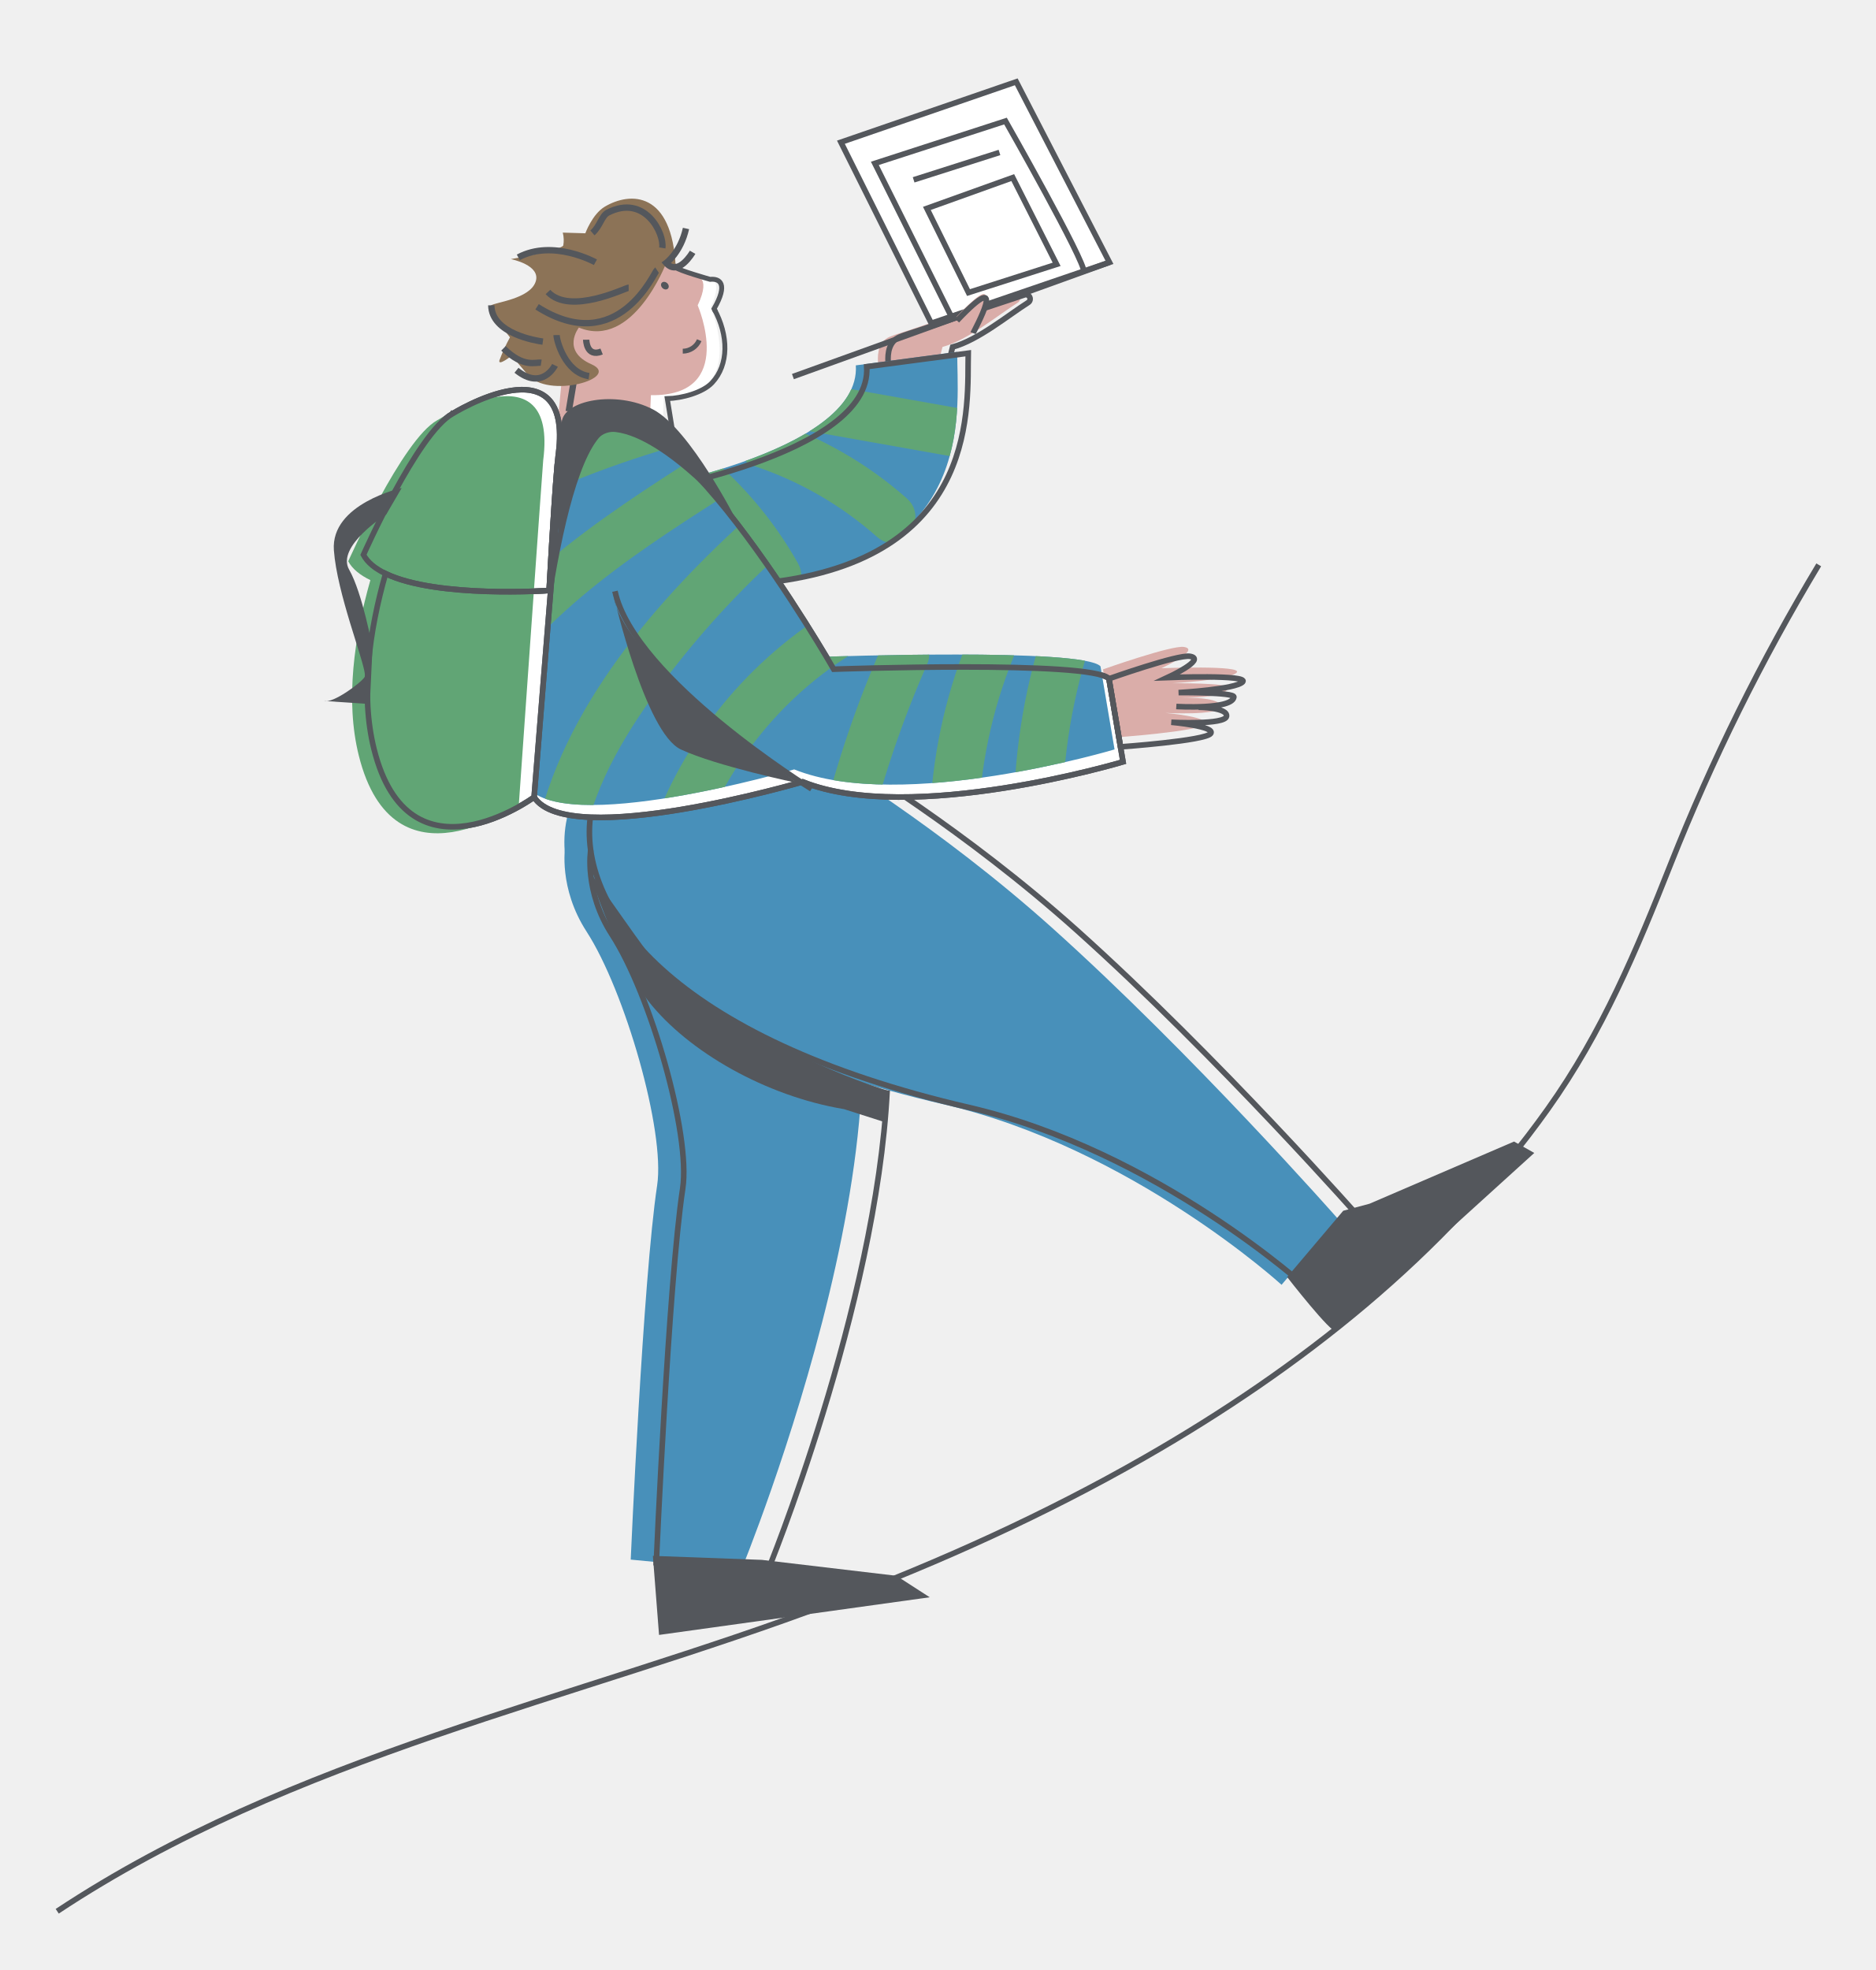
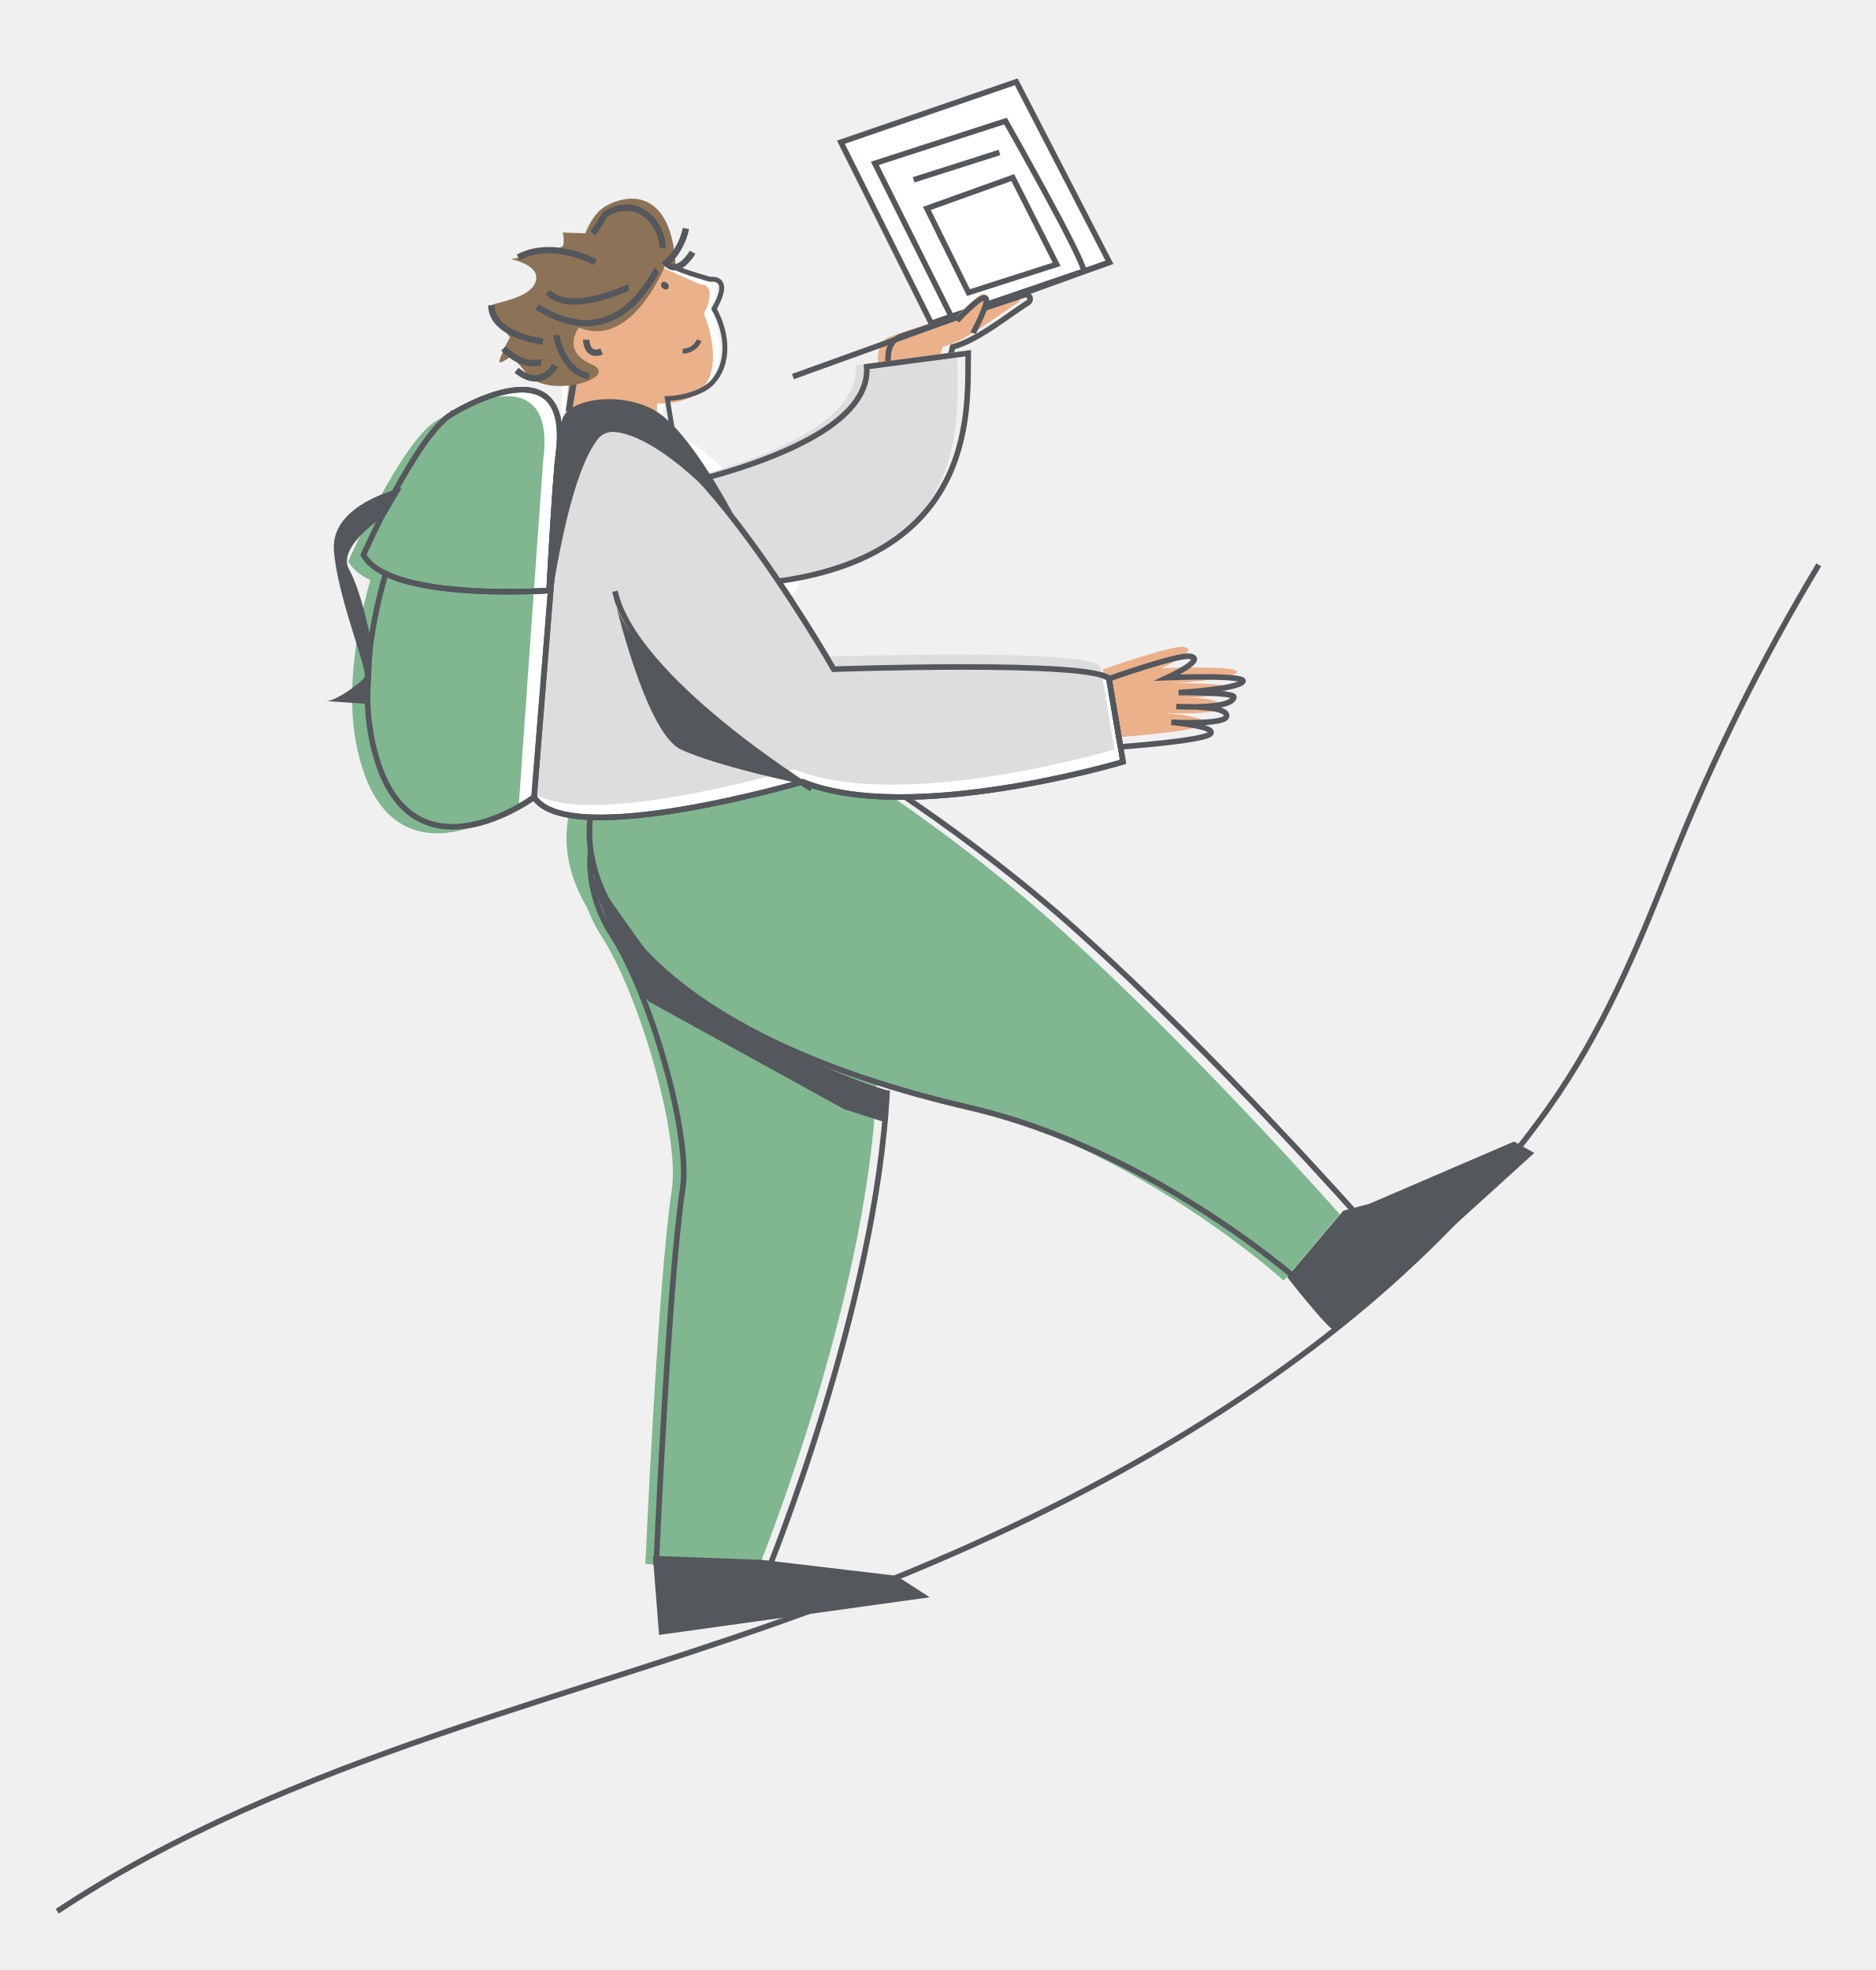
<svg xmlns="http://www.w3.org/2000/svg" id="Layer_1" data-name="Layer 1" viewBox="0 0 566.929 595.276">
  <defs>
-     <style>.cls-1{fill:#4890ba;}.cls-12,.cls-2,.cls-5,.cls-9{fill:none;}.cls-3{fill:#daada9;}.cls-11,.cls-4,.cls-8{fill:#fff;}.cls-11,.cls-12,.cls-4,.cls-5,.cls-9{stroke:#54575c;stroke-miterlimit:10;}.cls-4,.cls-5{stroke-width:1.686px;}.cls-6{clip-path:url(#clip-path);}.cls-7{fill:#61a575;}.cls-9{stroke-width:1.479px;}.cls-10{fill:#54575c;}.cls-11,.cls-12{stroke-width:1.924px;}.cls-13{fill:#8c7357;}.cls-14{clip-path:url(#clip-path-2);}</style>
-     <clipPath id="clip-path">
-       <path class="cls-1" d="M258.636,110.401c1.74,26.873-70.257,38.42-70.257,38.42l29.438,10.583,17.227,16.248c61.386-8.36,53.907-54.138,54.268-69.322Z" />
-     </clipPath>
-     <clipPath id="clip-path-2">
-       <path class="cls-2" d="M240.013,232.493s-70.78,20.732-81.164,4.622a37.093,37.093,0,0,1-1.79-3.686s5.31-84.668,20.024-104.551c18.324-24.761,72.307,69.576,72.307,69.576s77.933-2.761,83.183,2.883l4.253,25.115S272.673,245.637,240.013,232.493Z" />
-     </clipPath>
+     <style>.cls-1{fill:#ebb18b;}.cls-2,.cls-4,.cls-9{fill:#fff;}.cls-10,.cls-2,.cls-3,.cls-7,.cls-9{stroke:#54575c;stroke-miterlimit:10;}.cls-2,.cls-3{stroke-width:1.686px;}.cls-10,.cls-3,.cls-7{fill:none;}.cls-5{fill:#ddddde;}.cls-6{fill:#80b690;}.cls-7{stroke-width:1.479px;}.cls-8{fill:#54575c;}.cls-10,.cls-9{stroke-width:1.924px;}.cls-11{fill:#8c7357;}</style>
  </defs>
-   <path class="cls-3" d="M266.543,115.186s-3.931-10.611,2.181-13.356c1.541-.692,4.486-1.496,9.281-3.163,8.618-2.995,20.507-6.938,28.539-9.581a1.295,1.295,0,0,1,1.099,2.324c-6.292,3.99-15.015,11.274-22.822,13.433l-1.346,5.33Z" />
-   <polygon class="cls-4" points="281.437 97.683 335.286 79.274 307.119 24.724 254.127 42.973 281.437 97.683" />
-   <line class="cls-4" x1="335.286" y1="79.274" x2="239.627" y2="113.79" />
-   <path class="cls-5" d="M327.575,82.228c.44-3.191-23.705-45.651-23.705-45.651L264.384,49.366l23.057,46.182" />
-   <line class="cls-4" x1="276.107" y1="54.341" x2="302.047" y2="46.071" />
-   <polygon class="cls-4" points="280.107 62.976 292.687 88.406 319.322 79.875 306.062 53.664 280.107 62.976" />
-   <path class="cls-5" d="M269.612,115.205s-3.931-10.611,2.181-13.356c1.541-.692,4.486-1.496,9.281-3.163,8.618-2.995,20.507-6.938,28.539-9.581a1.295,1.295,0,0,1,1.099,2.324c-6.292,3.99-15.015,11.274-22.822,13.433l-1.346,5.33Z" />
-   <path class="cls-3" d="M293.865,99.556c.208-.581,11.557-21.096-4.858-3.782" />
-   <path class="cls-5" d="M294.078,100.658c.208-.581,11.557-21.096-4.858-3.782" />
-   <path class="cls-1" d="M258.636,110.401c1.74,26.873-70.257,38.42-70.257,38.42l29.438,10.583,17.227,16.248c61.386-8.36,53.907-54.138,54.268-69.322Z" />
-   <g class="cls-6">
-     <path class="cls-7" d="M304.779,126.031q-29.496-5.236-58.993-10.471c-9.338-1.658-11.401,12.906-2.098,14.557q29.496,5.235,58.993,10.471C312.019,142.246,314.081,127.682,304.779,126.031Z" />
-     <path class="cls-7" d="M274.067,150.623a117.137,117.137,0,0,0-40.358-23.325c-8.932-2.994-14.748,10.518-5.769,13.528a106.511,106.511,0,0,1,37.117,21.417C272.159,168.524,281.133,156.872,274.067,150.623Z" />
-     <path class="cls-7" d="M241.115,170.144a117.137,117.137,0,0,0-30.509-35.242c-7.462-5.75-17.377,5.116-9.876,10.897A106.511,106.511,0,0,1,228.8,178.178C233.458,186.436,245.749,178.36,241.115,170.144Z" />
-   </g>
-   <path class="cls-3" d="M360.422,210.878s8.852.062,8.446,2.735-16.699,1.81-16.699,1.81,13.519,1.191,11.906,3.399-27.244,4.025-27.244,4.025l-3.497-20.579s20.837-7.396,24.499-6.776c5.164.875-6.83,6.423-6.83,6.423s24.769-.959,22.738,1.303-19.363,3.237-19.363,3.237,16.917-.135,16.715,1.333c-.537,3.891-17.407,2.865-17.407,2.865" />
-   <path class="cls-1" d="M198.593,358.187c-4.29,28.441-7.986,113.079-7.986,113.079l33.375,3.22s62.853-152.611,23.961-208.869l-77.141-9.722s-2.071,12.422,6.457,25.592C188.864,299.409,201.066,341.793,198.593,358.187Z" />
-   <path class="cls-1" d="M247.111,227.591c2.153,1.639,36.559,22.041,70.712,52.655,42.573,38.162,86.432,87.962,86.432,87.962l-16.957,20.025S342.001,346.857,285.147,333.689c-90.397-20.937-121.019-58.843-113.498-87.724,0,0,52.413-6.873,68.786-22.929Z" />
-   <path class="cls-8" d="M194.113,75.368l19.437,8.615s5.686-.595,1.197,8.899c0,0,11.961,27.551-14.138,27.144l-.254,6.314-31.033,3.028,1.202-22.471s1.77-20.812,2.318-21.649S194.113,75.368,194.113,75.368Z" />
-   <path class="cls-3" d="M190.209,74.751l19.437,8.615s5.686-.595,1.197,8.899c0,0,11.961,27.551-14.138,27.144l-.254,6.314-27.972,2.392,2.045-21.217s-2.133-21.43-1.586-22.266S190.209,74.751,190.209,74.751Z" />
-   <path class="cls-9" d="M203.253,130.227l-1.592-9.776c4.363-.102,10.734-1.799,13.539-4.8,5.095-5.449,5.031-14.296.598-22.345" />
-   <path class="cls-9" d="M216.221,94.124l-.422-.817c4.346-7.569,1.732-9.192-1.197-8.899,0,0-9.547-2.686-10.406-3.63-9.287-10.199-18.576-6.627-25.481.758-4.02,4.299-4.828,10.712-2.814,17.179" />
-   <path class="cls-9" d="M206.333,106.119a5.431,5.431,0,0,0,4.977-3.318" />
-   <ellipse class="cls-10" cx="200.932" cy="86.317" rx="1.025" ry="1.281" transform="translate(0.64889 174.1301) rotate(-46.92234)" />
-   <line class="cls-11" x1="173.642" y1="113.744" x2="171.874" y2="124.319" />
-   <path class="cls-12" d="M177.153,102.652s.044,5.403,4.66,3.564" />
-   <path class="cls-13" d="M201.33,79.463s-9.968,26.269-26.389,19.519c0,0-5.504,6.997,3.799,11.091s-13.351,10.769-19.44,2.94l-4.68-5.523s-4.144,3.278-3.696,1.421a52.154,52.154,0,0,1,3.187-6.978s-7.023-8.748-5.641-9.686,11.57-1.949,13.382-7.061-7.471-6.89-7.471-6.89,15.397-2.752,15.849-4.146a9.202,9.202,0,0,0-.158-3.862l6.818.205s2.104-5.786,5.852-8.024c7.747-4.626,20.433-4.719,21.455,18.307Z" />
-   <path class="cls-12" d="M209.311,76.231s-4.306,7.477-7.981,3.232c0,0,4.376-3.202,5.98-10.425" />
-   <path class="cls-12" d="M200.149,74.92c.677-4.28-5.185-16.409-16.448-10.68-1.891.962-2.368,4.167-4.664,6.139" />
-   <path class="cls-12" d="M198.54,81.588c-.827.561-11.705,26.717-36.235,11.112" />
-   <path class="cls-12" d="M189.987,86.927c-.832.007-17.678,8.464-24.392,1.309" />
-   <path class="cls-12" d="M168.198,101.249c.014,1.664,2.589,11.348,9.807,12.398" />
-   <path class="cls-12" d="M167.719,110.404s-3.818,7.796-11.635,1.482" />
-   <path class="cls-12" d="M163.553,109.606c-1.666-.264-5.255,1.707-11.405-4.343" />
-   <path class="cls-12" d="M179.941,79.245s-12.814-7.105-23.305-1.472" />
-   <path class="cls-12" d="M164.055,103.224c-1.943-.261-15.479-2.393-15.584-10.976" />
-   <path class="cls-5" d="M261.931,110.795c1.74,26.873-70.257,38.42-70.257,38.42l29.438,10.583,13.931,15.854c61.386-8.36,57.202-53.744,57.563-68.928Z" />
-   <path class="cls-5" d="M178.528,256.86s-2.071,12.422,6.457,25.592c11.605,17.922,23.807,60.307,21.334,76.7-4.29,28.441-7.986,113.079-7.986,113.079l33.375,3.22s33.103-80.375,36.396-145.968" />
-   <path class="cls-5" d="M254.837,228.556c2.153,1.639,36.559,22.041,70.712,52.655,42.573,38.162,86.432,87.962,86.432,87.962L395.024,389.198s-45.298-41.375-102.152-54.543c-90.397-20.937-118.767-60.543-114.304-88.991,0,0,53.219-5.606,69.592-21.663Z" />
-   <path class="cls-4" d="M242.575,236.251s-70.78,20.732-81.164,4.622a37.093,37.093,0,0,1-1.79-3.686s5.31-84.668,20.024-104.551c18.324-24.761,72.307,69.576,72.307,69.576s77.933-2.761,83.183,2.883l4.253,25.115S275.234,249.395,242.575,236.251Z" />
-   <path class="cls-1" d="M240.013,232.493s-70.78,20.732-81.164,4.622a37.093,37.093,0,0,1-1.79-3.686s5.31-84.668,20.024-104.551c18.324-24.761,72.307,69.576,72.307,69.576s77.933-2.761,83.183,2.883l4.253,25.115S272.673,245.637,240.013,232.493Z" />
-   <polygon class="cls-10" points="197.305 470.135 199.167 494.026 280.967 482.648 270.906 476.156 230.246 471.346 197.305 470.135" />
-   <path class="cls-10" d="M388.98,385.879s13.435,17.294,14.887,16.424,59.802-53.917,59.802-53.917l-6.113-3.446L413.877,363.731l-7.94,2.123Z" />
-   <path class="cls-10" d="M177.968,263.414S187.404,291.686,196.012,302.598c11.983,15.191,35.382,28.596,59.056,32.551l12.418,3.971.619-9.636s-35.927-10.204-69.216-37.9C196.019,289.197,180.715,266.069,177.968,263.414Z" />
-   <path class="cls-5" d="M362.223,213.705s8.852.062,8.446,2.735-16.699,1.81-16.699,1.81,13.519,1.191,11.906,3.399-27.244,4.025-27.244,4.025L335.135,205.095s20.837-7.396,24.499-6.776c5.164.875-6.83,6.423-6.83,6.423s24.769-.959,22.738,1.303-19.363,3.237-19.363,3.237,16.917-.135,16.715,1.333c-.537,3.891-17.407,2.865-17.407,2.865" />
-   <path class="cls-5" d="M549.638,170.68a614.379,614.379,0,0,0-44.667,90.233c-10.408,26.275-20.693,50.976-37.206,74.19-31.445,44.207-74.988,78.485-121.754,105.274-30.032,17.204-61.681,31.507-94.044,43.724-78.47,29.623-163.85,46.512-234.675,93.428" />
-   <g class="cls-14">
-     <path class="cls-7" d="M321.14,254.763a173.233,173.233,0,0,1,7.013-56.066c2.7-9.032-11.132-14.028-13.849-4.94a185.506,185.506,0,0,0-7.832,59.925C306.808,263.025,321.481,264.236,321.14,254.763Z" />
-     <path class="cls-7" d="M295.664,248.809A144.994,144.994,0,0,1,306.141,198.933c3.534-8.786-10.322-13.71-13.849-4.94a157.413,157.413,0,0,0-11.296,53.734C280.696,257.148,295.361,258.305,295.664,248.809Z" />
-     <path class="cls-7" d="M262.373,253.163a315.197,315.197,0,0,1,17.784-52.379c3.817-8.662-10.05-13.562-13.849-4.94A315.197,315.197,0,0,0,248.524,248.223C246.301,257.325,260.127,262.361,262.373,253.163Z" />
-     <path class="cls-7" d="M250.362,184.765c-26.084,16.416-45.736,41.165-54.95,70.685-2.812,9.009,11.023,13.995,13.849,4.94,7.979-25.562,24.648-48.019,47.401-62.339C264.584,193.065,258.368,179.726,250.362,184.765Z" />
-     <path class="cls-7" d="M227.539,154.98c-28.677,25.745-57.858,58.888-65.747,97.656-.798,3.921,3.2,7.569,6.793,7.875,4.365.371,7.087-2.921,7.875-6.793,3.626-17.819,13.5-33.636,24.263-47.99a273.868,273.868,0,0,1,36.281-39.492C244.047,159.912,234.59,148.649,227.539,154.98Z" />
-     <path class="cls-7" d="M221.245,140.812c-1.501-3.258-6.453-5.628-9.793-3.493-30.786,19.676-63.077,40.656-80.793,73.781-1.887,3.528-1.703,7.732,1.798,10.243,2.926,2.099,8.374,1.697,10.243-1.798,16.52-30.888,46.296-50.561,75.052-68.94C221.123,148.451,223.055,144.739,221.245,140.812Z" />
-     <path class="cls-7" d="M196.453,121.797a320.276,320.276,0,0,0-62.654,26.191c-8.258,4.557-2.005,17.869,6.3,13.286a303.121,303.121,0,0,1,59.079-25.025C208.143,133.552,205.532,119.066,196.453,121.797Z" />
-   </g>
-   <path class="cls-10" d="M185.443,179.938s9.51,41.489,20.326,46.531,35.247,10.14,35.247,10.14S187.707,199.478,185.443,179.938Z" />
-   <path class="cls-5" d="M242.575,236.251s-70.78,20.732-81.164,4.622a37.093,37.093,0,0,1-1.79-3.686s5.31-84.668,20.024-104.551c18.324-24.761,72.307,69.576,72.307,69.576s77.933-2.761,83.183,2.883l4.253,25.115S275.234,249.395,242.575,236.251Z" />
-   <path class="cls-5" d="M245.251,238.389s-53.657-33.195-59.407-59.734" />
-   <path class="cls-10" d="M186.041,130.54c15.473,1.872,36.65,26.972,36.65,26.972s-14.114-27.888-25.306-33.772-27.166-2.851-27.643,3.938c-.175,2.485-1.455,11.056-1.709,21.934-.131,5.634,1.638,11.077.547,18.324C166.022,184.928,170.568,128.668,186.041,130.54Z" />
-   <path class="cls-4" d="M161.411,240.873s-37.842,27.803-48.387-14.547S136.692,125.049,136.692,125.049l32.65,16.931Z" />
-   <path class="cls-4" d="M165.948,178.434S117.442,181.888,109.838,167.646c0,0,16.312-36.748,26.854-42.597,0,0,36.566-22.774,32.064,12.109C167.782,144.706,165.948,178.434,165.948,178.434Z" />
-   <path class="cls-7" d="M164.158,139.119c4.502-34.884-32.064-12.109-32.064-12.109-10.542,5.849-26.854,42.597-26.854,42.597,1.252,2.345,3.618,4.208,6.689,5.688-4.882,17.173-7.645,36.361-3.504,52.993,10.546,42.35,48.387,14.547,48.387,14.547S164.028,140.127,164.158,139.119Z" />
-   <path class="cls-10" d="M111.761,212.745l-13.78-.934c2.576.822,11.132-5.445,12.221-7.255a1.464,1.464,0,0,0,.072-.796c-.405-4.486-8.418-24.494-9.372-37.48-1.036-14.096,20.495-18.833,20.495-18.833l-4.692,8.045s-15.22,9.583-11.196,16.629,7.059,23.597,7.059,23.597" />
-   <path class="cls-5" d="M169.342,141.979l-1.017-.527c-1.001,11.674-2.377,36.982-2.377,36.982s-33.842,2.407-49.421-5.101c-4.882,17.173-7.645,36.361-3.504,52.993,10.546,42.35,48.387,14.547,48.387,14.547Z" />
-   <path class="cls-5" d="M168.326,141.452c.154-1.8.3-3.286.43-4.294,4.502-34.884-32.064-12.109-32.064-12.109-10.542,5.849-26.854,42.597-26.854,42.597,1.252,2.345,3.618,4.208,6.689,5.688,15.579,7.508,49.421,5.101,49.421,5.101S167.324,153.126,168.326,141.452Z" />
+   <path class="cls-1" d="M266.543,115.186s-3.931-10.611,2.181-13.356c1.541-.692,4.486-1.496,9.281-3.163,8.618-2.995,20.507-6.938,28.539-9.581a1.295,1.295,0,0,1,1.099,2.324c-6.292,3.99-15.015,11.274-22.822,13.433l-1.346,5.33Z" />
+   <polygon class="cls-2" points="281.437 97.683 335.286 79.274 307.119 24.724 254.127 42.973 281.437 97.683" />
+   <line class="cls-2" x1="335.286" y1="79.274" x2="239.627" y2="113.79" />
+   <path class="cls-3" d="M327.575,82.228c.44-3.191-23.705-45.651-23.705-45.651L264.384,49.366l23.057,46.182" />
+   <line class="cls-2" x1="276.107" y1="54.341" x2="302.047" y2="46.071" />
+   <polygon class="cls-2" points="280.107 62.976 292.687 88.406 319.322 79.875 306.062 53.664 280.107 62.976" />
+   <path class="cls-3" d="M269.612,115.205s-3.931-10.611,2.181-13.356c1.541-.692,4.486-1.496,9.281-3.163,8.618-2.995,20.507-6.938,28.539-9.581a1.295,1.295,0,0,1,1.099,2.324c-6.292,3.99-15.015,11.274-22.822,13.433l-1.346,5.33Z" />
+   <path class="cls-1" d="M293.865,99.556c.208-.581,11.557-21.096-4.858-3.782" />
+   <path class="cls-3" d="M294.078,100.658c.208-.581,11.557-21.096-4.858-3.782" />
+   <path class="cls-4" d="M241.115,170.144a117.137,117.137,0,0,0-30.509-35.242c-7.462-5.75-17.377,5.116-9.876,10.897A106.511,106.511,0,0,1,228.8,178.178C233.458,186.436,245.749,178.36,241.115,170.144Z" />
+   <path class="cls-5" d="M258.636,110.401c1.74,26.873-70.257,38.42-70.257,38.42l29.438,10.583,17.227,16.248c61.386-8.36,53.907-54.138,54.268-69.322Z" />
+   <path class="cls-1" d="M360.422,210.878s8.852.062,8.446,2.735-16.699,1.81-16.699,1.81,13.519,1.191,11.906,3.399-27.244,4.025-27.244,4.025l-3.497-20.579s20.837-7.396,24.499-6.776c5.164.875-6.83,6.423-6.83,6.423s24.769-.959,22.738,1.303-19.363,3.237-19.363,3.237,16.917-.135,16.715,1.333c-.537,3.891-17.407,2.865-17.407,2.865" />
+   <path class="cls-6" d="M203.036,359.456c-4.29,28.441-7.986,113.079-7.986,113.079L228.425,475.755s62.853-152.611,23.961-208.869L175.245,257.163s-2.071,12.422,6.457,25.592C193.307,300.678,205.509,343.062,203.036,359.456Z" />
+   <path class="cls-6" d="M247.746,226.321c2.153,1.639,36.559,22.041,70.712,52.655,42.573,38.162,86.432,87.962,86.432,87.962L387.934,386.963S342.636,345.588,285.782,332.42c-90.397-20.937-121.019-58.843-113.498-87.724,0,0,52.413-6.873,68.786-22.929Z" />
+   <path class="cls-4" d="M194.113,75.368l19.437,8.615s5.686-.595,1.197,8.899c0,0,11.961,27.551-14.138,27.144l-.254,6.314-31.033,3.028,1.202-22.471s1.77-20.812,2.318-21.649S194.113,75.368,194.113,75.368Z" />
+   <path class="cls-1" d="M192.113,77.289l19.437,8.615s5.686-.595,1.197,8.899c0,0,11.961,27.551-14.138,27.144l-.254,6.314-27.972,2.392,2.045-21.217s-2.133-21.43-1.586-22.266S192.113,77.289,192.113,77.289Z" />
+   <path class="cls-7" d="M203.253,130.227l-1.592-9.776c4.363-.102,10.734-1.799,13.539-4.8,5.095-5.449,5.031-14.296.598-22.345" />
+   <path class="cls-7" d="M216.221,94.124l-.422-.817c4.346-7.569,1.732-9.192-1.197-8.899,0,0-9.547-2.686-10.406-3.63-9.287-10.199-18.576-6.627-25.481.758-4.02,4.299-4.828,10.712-2.814,17.179" />
+   <path class="cls-7" d="M206.333,106.119a5.431,5.431,0,0,0,4.977-3.318" />
+   <ellipse class="cls-8" cx="200.932" cy="86.317" rx="1.025" ry="1.281" transform="translate(0.64889 174.1301) rotate(-46.92234)" />
+   <line class="cls-9" x1="173.642" y1="113.744" x2="171.874" y2="124.319" />
+   <path class="cls-10" d="M177.153,102.652s.044,5.403,4.66,3.564" />
+   <path class="cls-11" d="M201.33,79.463s-9.968,26.269-26.389,19.519c0,0-5.504,6.997,3.799,11.091s-13.351,10.769-19.44,2.94l-4.68-5.523s-4.144,3.278-3.696,1.421a52.154,52.154,0,0,1,3.187-6.978s-7.023-8.748-5.641-9.686,11.57-1.949,13.382-7.061-7.471-6.89-7.471-6.89,15.397-2.752,15.849-4.146a9.202,9.202,0,0,0-.158-3.862l6.818.205s2.104-5.786,5.852-8.024c7.747-4.626,20.433-4.719,21.455,18.307Z" />
+   <path class="cls-10" d="M209.311,76.231s-4.306,7.477-7.981,3.232c0,0,4.376-3.202,5.98-10.425" />
+   <path class="cls-10" d="M200.149,74.92c.677-4.28-5.185-16.409-16.448-10.68-1.891.962-2.368,4.167-4.664,6.139" />
+   <path class="cls-10" d="M198.54,81.588c-.827.561-11.705,26.717-36.235,11.112" />
+   <path class="cls-10" d="M189.987,86.927c-.832.007-17.678,8.464-24.392,1.309" />
+   <path class="cls-10" d="M168.198,101.249c.014,1.664,2.589,11.348,9.807,12.398" />
+   <path class="cls-10" d="M167.719,110.404s-3.818,7.796-11.635,1.482" />
+   <path class="cls-10" d="M163.553,109.606c-1.666-.264-5.255,1.707-11.405-4.343" />
+   <path class="cls-10" d="M179.941,79.245s-12.814-7.105-23.305-1.472" />
+   <path class="cls-10" d="M164.055,103.224c-1.943-.261-15.479-2.393-15.584-10.976" />
+   <path class="cls-3" d="M261.931,110.795c1.74,26.873-70.257,38.42-70.257,38.42l29.438,10.583,13.931,15.854c61.386-8.36,57.202-53.744,57.563-68.928Z" />
+   <path class="cls-3" d="M178.528,256.86s-2.071,12.422,6.457,25.592c11.605,17.922,23.807,60.307,21.334,76.7-4.29,28.441-7.986,113.079-7.986,113.079l33.375,3.22s33.103-80.375,36.396-145.968" />
+   <path class="cls-3" d="M254.837,228.556c2.153,1.639,36.559,22.041,70.712,52.655,42.573,38.162,86.432,87.962,86.432,87.962L395.024,389.198s-45.298-41.375-102.152-54.543c-90.397-20.937-118.767-60.543-114.304-88.991,0,0,53.219-5.606,69.592-21.663Z" />
+   <path class="cls-2" d="M242.575,236.251s-70.78,20.732-81.164,4.622a37.093,37.093,0,0,1-1.79-3.686s5.31-84.668,20.024-104.551c18.324-24.761,72.307,69.576,72.307,69.576s77.933-2.761,83.183,2.883l4.253,25.115S275.234,249.395,242.575,236.251Z" />
+   <path class="cls-5" d="M240.013,232.493s-70.78,20.732-81.164,4.622a37.093,37.093,0,0,1-1.79-3.686s5.31-84.668,20.024-104.551c18.324-24.761,72.307,69.576,72.307,69.576s77.933-2.761,83.183,2.883l4.253,25.115S272.673,245.637,240.013,232.493Z" />
+   <polygon class="cls-8" points="197.305 470.135 199.167 494.026 280.967 482.648 270.906 476.156 230.246 471.346 197.305 470.135" />
+   <path class="cls-8" d="M388.98,385.879s13.435,17.294,14.887,16.424,59.802-53.917,59.802-53.917l-6.113-3.446L413.877,363.731l-7.94,2.123Z" />
+   <path class="cls-8" d="M255.068,335.149l12.418,3.971.619-9.636s-35.927-10.204-69.216-37.9c-2.869-2.387-18.173-25.515-20.92-28.17,0,0,9.436,28.272,18.045,39.184" />
+   <path class="cls-3" d="M362.223,213.705s8.852.062,8.446,2.735-16.699,1.81-16.699,1.81,13.519,1.191,11.906,3.399-27.244,4.025-27.244,4.025L335.135,205.095s20.837-7.396,24.499-6.776c5.164.875-6.83,6.423-6.83,6.423s24.769-.959,22.738,1.303-19.363,3.237-19.363,3.237,16.917-.135,16.715,1.333c-.537,3.891-17.407,2.865-17.407,2.865" />
+   <path class="cls-3" d="M549.638,170.68a614.379,614.379,0,0,0-44.667,90.233c-10.408,26.275-20.693,50.976-37.206,74.19-31.445,44.207-74.988,78.485-121.754,105.274-30.032,17.204-61.681,31.507-94.044,43.724-78.47,29.623-163.85,46.512-234.675,93.428" />
+   <path class="cls-8" d="M185.443,179.938s9.51,41.489,20.326,46.531,35.247,10.14,35.247,10.14S187.707,199.478,185.443,179.938Z" />
+   <path class="cls-3" d="M242.575,236.251s-70.78,20.732-81.164,4.622a37.093,37.093,0,0,1-1.79-3.686s5.31-84.668,20.024-104.551c18.324-24.761,72.307,69.576,72.307,69.576s77.933-2.761,83.183,2.883l4.253,25.115S275.234,249.395,242.575,236.251Z" />
+   <path class="cls-3" d="M245.251,238.389s-53.657-33.195-59.407-59.734" />
+   <path class="cls-8" d="M186.041,130.54c15.473,1.872,36.65,26.972,36.65,26.972s-14.114-27.888-25.306-33.772-27.166-2.851-27.643,3.938c-.175,2.485-1.455,11.056-1.709,21.934-.131,5.634,1.638,11.077.547,18.324C166.022,184.928,170.568,128.668,186.041,130.54Z" />
+   <path class="cls-2" d="M161.411,240.873s-37.842,27.803-48.387-14.547S136.692,125.049,136.692,125.049l32.65,16.931Z" />
+   <path class="cls-2" d="M165.948,178.434S117.442,181.888,109.838,167.646c0,0,16.312-36.748,26.854-42.597,0,0,36.566-22.774,32.064,12.109C167.782,144.706,165.948,178.434,165.948,178.434Z" />
+   <path class="cls-6" d="M164.158,139.119c4.502-34.884-32.064-12.109-32.064-12.109-10.542,5.849-26.854,42.597-26.854,42.597,1.252,2.345,3.618,4.208,6.689,5.688-4.882,17.173-7.645,36.361-3.504,52.993,10.546,42.35,48.387,14.547,48.387,14.547S164.028,140.127,164.158,139.119Z" />
+   <path class="cls-8" d="M111.761,212.745l-13.78-.934c2.576.822,11.132-5.445,12.221-7.255a1.464,1.464,0,0,0,.072-.796c-.405-4.486-8.418-24.494-9.372-37.48-1.036-14.096,20.495-18.833,20.495-18.833l-4.692,8.045s-15.22,9.583-11.196,16.629,7.059,23.597,7.059,23.597" />
+   <path class="cls-3" d="M169.342,141.979l-1.017-.527c-1.001,11.674-2.377,36.982-2.377,36.982s-33.842,2.407-49.421-5.101c-4.882,17.173-7.645,36.361-3.504,52.993,10.546,42.35,48.387,14.547,48.387,14.547Z" />
+   <path class="cls-3" d="M168.326,141.452c.154-1.8.3-3.286.43-4.294,4.502-34.884-32.064-12.109-32.064-12.109-10.542,5.849-26.854,42.597-26.854,42.597,1.252,2.345,3.618,4.208,6.689,5.688,15.579,7.508,49.421,5.101,49.421,5.101S167.324,153.126,168.326,141.452Z" />
</svg>
